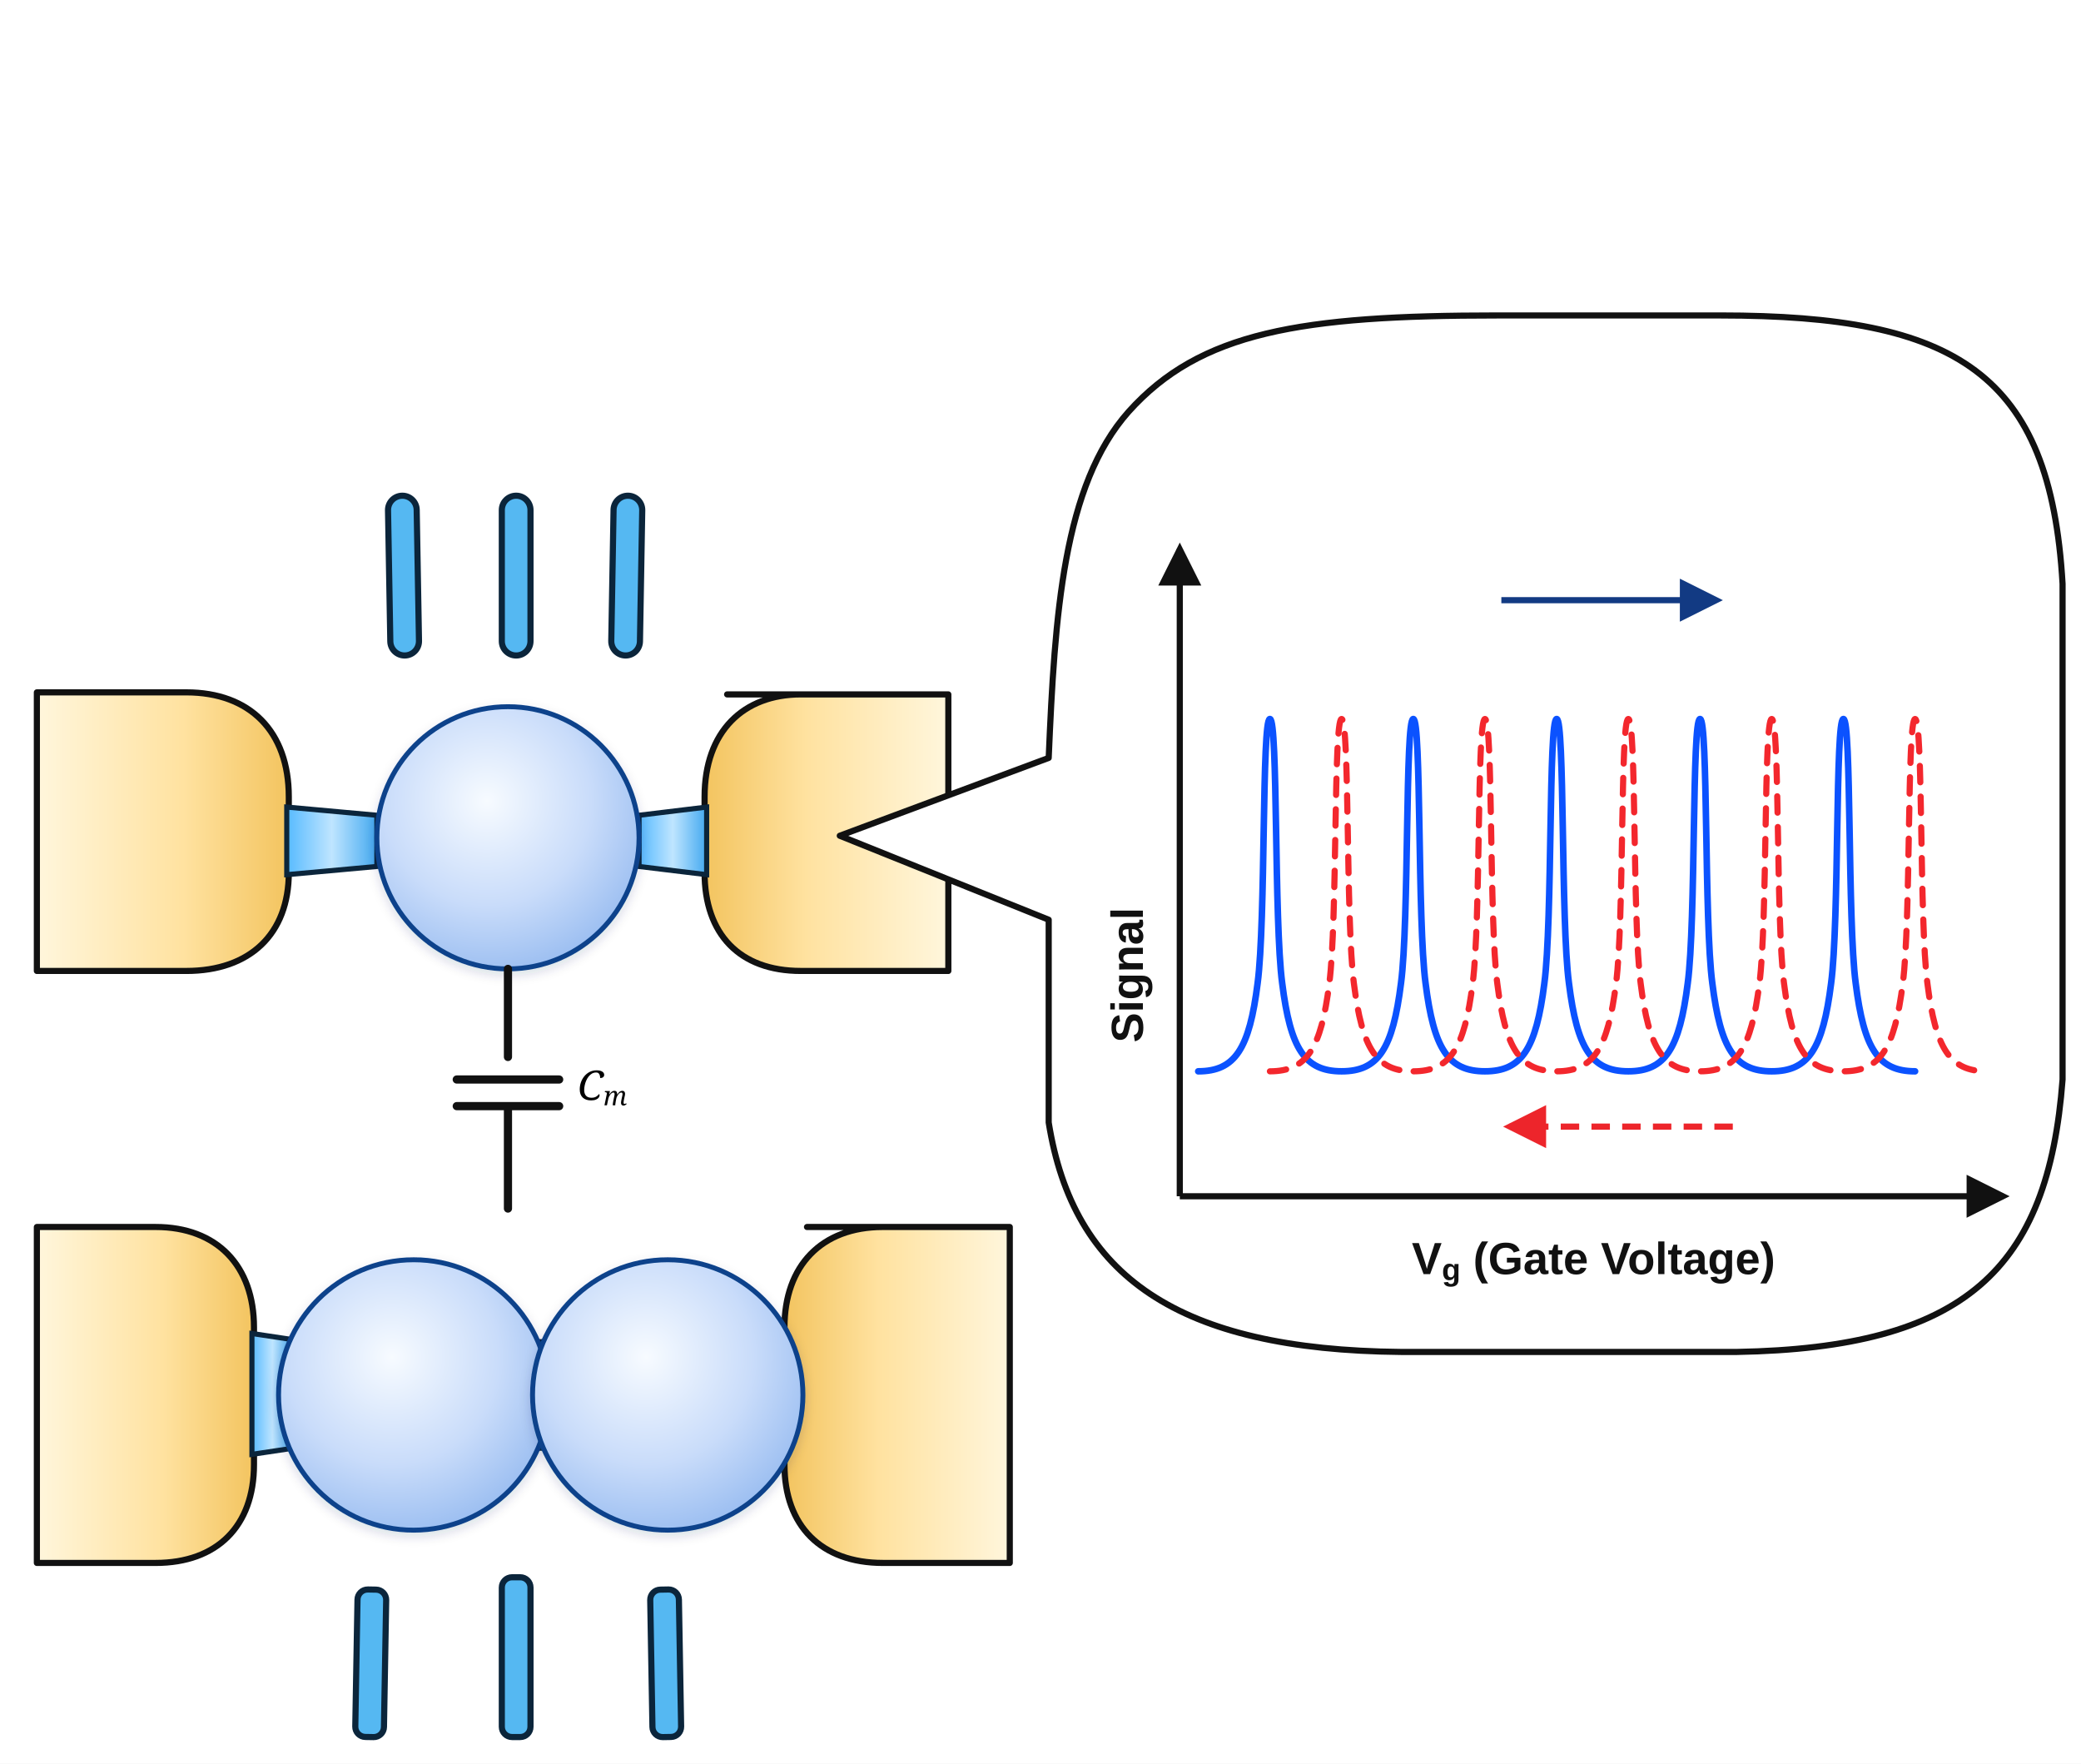
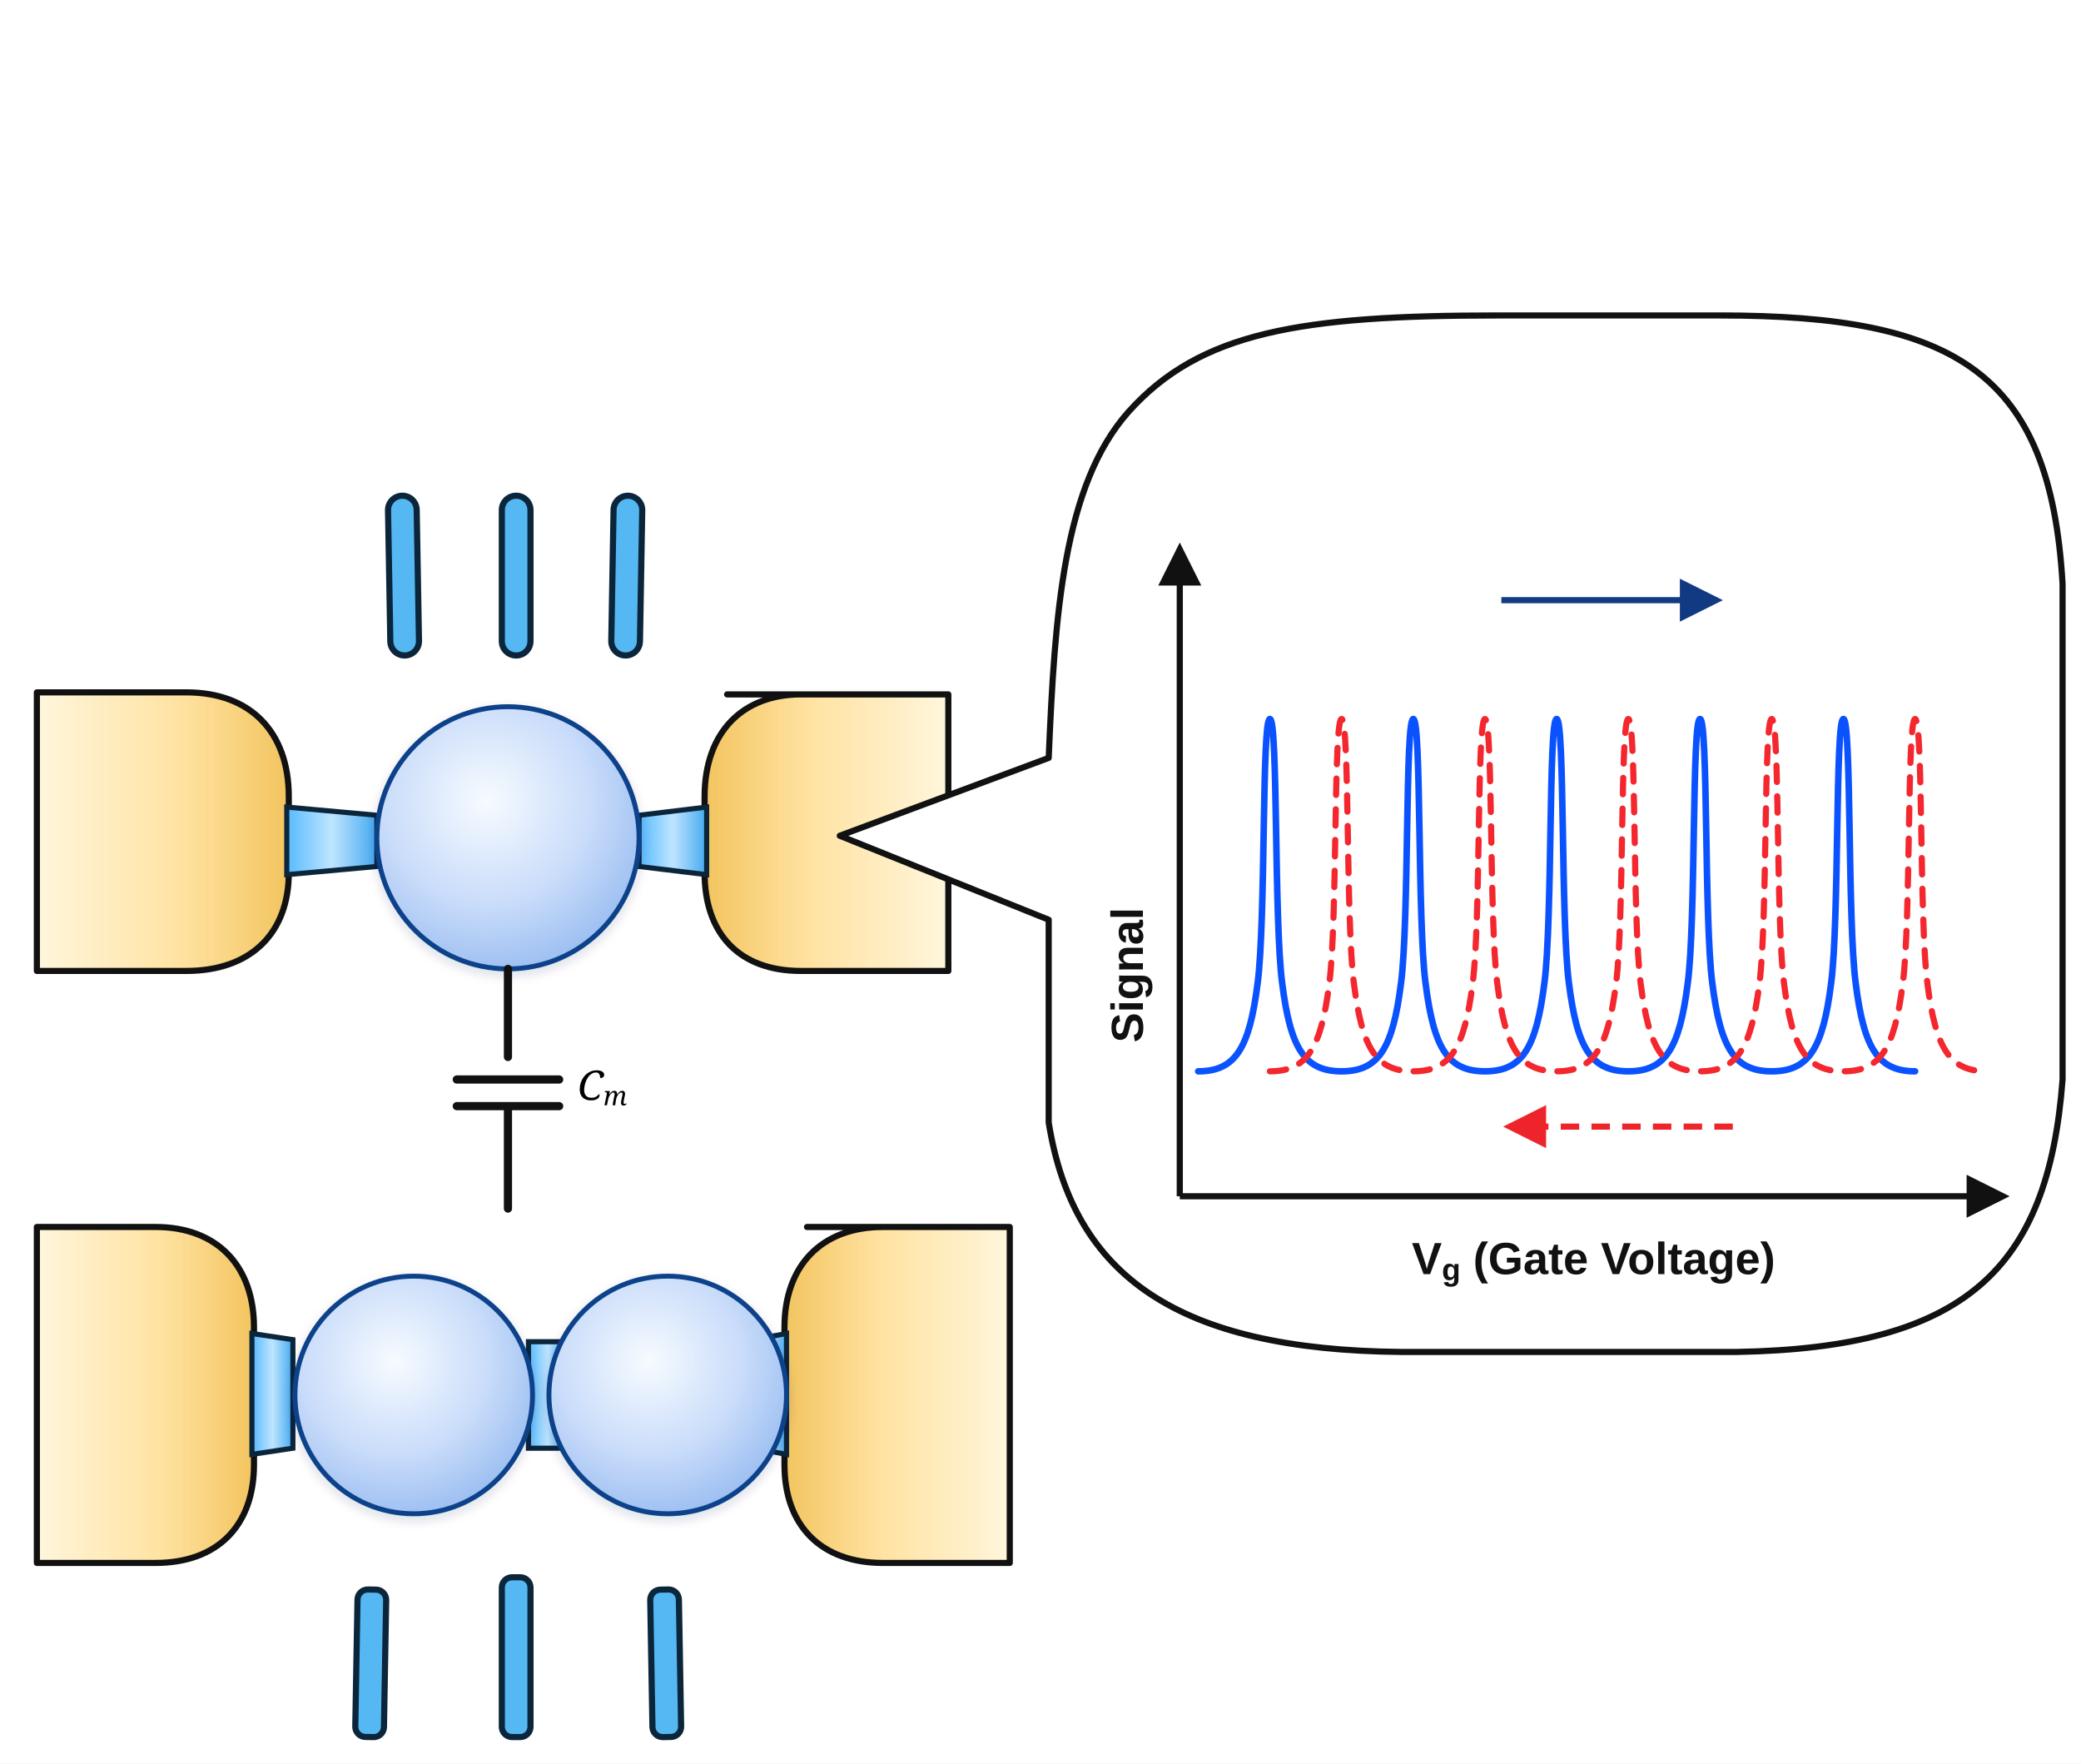
<svg xmlns="http://www.w3.org/2000/svg" width="1016" height="861" viewBox="0 0 1016 861" role="img" aria-labelledby="title desc">
  <defs>
    <radialGradient id="dotGradient" cx="42%" cy="36%" r="72%">
      <stop offset="0%" stop-color="#f7fbff" />
      <stop offset="55%" stop-color="#c9dcfa" />
      <stop offset="100%" stop-color="#92b8ef" />
    </radialGradient>
    <linearGradient id="sourceGradient" x1="0" y1="0" x2="1" y2="0">
      <stop offset="0%" stop-color="#fff6dc" />
      <stop offset="58%" stop-color="#ffe2a0" />
      <stop offset="100%" stop-color="#f3c45f" />
    </linearGradient>
    <linearGradient id="drainGradient" x1="0" y1="0" x2="1" y2="0">
      <stop offset="0%" stop-color="#f3c45f" />
      <stop offset="42%" stop-color="#ffe2a0" />
      <stop offset="100%" stop-color="#fff6dc" />
    </linearGradient>
    <linearGradient id="barrierGradient" x1="0" y1="0" x2="1" y2="0">
      <stop offset="0%" stop-color="#56baff" />
      <stop offset="50%" stop-color="#bfe5ff" />
      <stop offset="100%" stop-color="#43a9f0" />
    </linearGradient>
    <filter id="softShadow" x="-30%" y="-30%" width="160%" height="160%">
      <feDropShadow dx="0" dy="2" stdDeviation="2.5" flood-color="#17365d" flood-opacity="0.16" />
    </filter>
    <marker id="arrowBlack" viewBox="0 0 10 10" refX="8.5" refY="5" markerWidth="7" markerHeight="7" orient="auto-start-reverse">
      <path d="M0,0 L10,5 L0,10 z" fill="#111" />
    </marker>
    <marker id="arrowBlue" viewBox="0 0 10 10" refX="8.5" refY="5" markerWidth="7" markerHeight="7" orient="auto-start-reverse">
      <path d="M0,0 L10,5 L0,10 z" fill="#123a83" />
    </marker>
    <marker id="arrowRed" viewBox="0 0 10 10" refX="8.5" refY="5" markerWidth="7" markerHeight="7" orient="auto-start-reverse">
      <path d="M0,0 L10,5 L0,10 z" fill="#ed252b" />
    </marker>
    <style>
      .outline { stroke: #111; stroke-width: 3; stroke-linejoin: round; }
      .dot { fill: url(#dotGradient); stroke: #0c438b; stroke-width: 2.4; filter: url(#softShadow); }
      .barrier { fill: url(#barrierGradient); stroke: #0b253b; stroke-width: 2.5; }
      .gate { fill: #55b8f2; stroke: #0b253b; stroke-width: 3; }
      .plot-label { font: 700 22px Arial, Helvetica, sans-serif; fill: #111; }
    </style>
  </defs>
  <rect width="1016" height="861" fill="#fff" />
  <path d="M18 338 H91 C122 338 141 357 141 389 V426 C141 456 122 474 91 474 H18 Z" fill="url(#sourceGradient)" class="outline" />
  <path d="M355 339 H463 V474 H391 C361 474 344 456 344 426 V389 C344 357 363 339 391 339 Z" fill="url(#drainGradient)" class="outline" />
  <path d="M140 394 L184 398 L184 423 L140 427 Z" class="barrier" />
  <path d="M312 398 L345 394 L345 427 L312 423 Z" class="barrier" />
  <rect x="190" y="242" width="14" height="78" rx="7" class="gate" transform="rotate(-1 197 281)" />
  <rect x="245" y="242" width="14" height="78" rx="7" class="gate" />
  <rect x="299" y="242" width="14" height="78" rx="7" class="gate" transform="rotate(1 306 281)" />
  <circle cx="248" cy="409" r="64" class="dot" />
  <path d="M248 473 V516 M223 527 H273 M223 540 H273 M248 540 V590" fill="none" stroke="#111" stroke-width="4" stroke-linecap="round" />
  <text x="282" y="537" font-family="Georgia, serif" font-size="20" font-style="italic">C<tspan baseline-shift="sub" font-size="13">m</tspan>
  </text>
  <path d="M18 599 H76 C106 599 124 618 124 648 V715 C124 745 106 763 76 763 H18 Z" fill="url(#sourceGradient)" class="outline" />
  <path d="M394 599 H493 V763 H431 C401 763 383 745 383 715 V648 C383 618 401 599 431 599 Z" fill="url(#drainGradient)" class="outline" />
  <path d="M123 651 L143 654 L143 707 L123 710 Z" class="barrier" />
  <path d="M258 655 H277 V707 H258 Z" class="barrier" />
  <path d="M368 654 L384 651 L384 710 L368 707 Z" class="barrier" />
-   <circle cx="202" cy="681" r="66" class="dot" />
-   <circle cx="326" cy="681" r="66" class="dot" />
+   <circle cx="202" cy="681" r="58" class="dot" />
+   <circle cx="326" cy="681" r="58" class="dot" />
  <rect x="174" y="776" width="14" height="72" rx="5" class="gate" transform="rotate(1 181 812)" />
  <rect x="245" y="770" width="14" height="78" rx="5" class="gate" />
  <rect x="318" y="776" width="14" height="72" rx="5" class="gate" transform="rotate(-1 325 812)" />
  <path d="M410 408 L512 370 C515 300 519 237 551 201 C586 162 635 154 731 154 H840 C955 154 1001 182 1007 285 V527 C1000 620 959 658 848 660 H684 C575 659 524 623 512 548 V449 Z" fill="#fff" class="outline" />
  <path d="M576 584 V268" fill="none" stroke="#111" stroke-width="3" marker-end="url(#arrowBlack)" />
  <path d="M576 584 H978" fill="none" stroke="#111" stroke-width="3" marker-end="url(#arrowBlack)" />
  <text x="558" y="476" class="plot-label" text-anchor="middle" transform="rotate(-90 558 476)">Signal</text>
  <text x="778" y="622" class="plot-label" text-anchor="middle">V<tspan baseline-shift="sub" font-size="15">g</tspan> (Gate Voltage)</text>
  <path d="M585 523            C603 523 610 512 614 480 C618 450 616 351 620 351 C624 351 622 450 626 480 C630 512 637 523 655 523            C673 523 680 512 684 480 C688 450 686 351 690 351 C694 351 692 450 696 480 C700 512 707 523 725 523            C743 523 750 512 754 480 C758 450 756 351 760 351 C764 351 762 450 766 480 C770 512 777 523 795 523            C813 523 820 512 824 480 C828 450 826 351 830 351 C834 351 832 450 836 480 C840 512 847 523 865 523            C883 523 890 512 894 480 C898 450 896 351 900 351 C904 351 902 450 906 480 C910 512 917 523 935 523" fill="none" stroke="#0b52ff" stroke-width="3.2" stroke-linecap="round" stroke-linejoin="round" />
  <path d="M620 523            C638 523 645 512 649 480 C653 450 651 351 655 351 C659 351 657 450 661 480 C665 512 672 523 690 523            C708 523 715 512 719 480 C723 450 721 351 725 351 C729 351 727 450 731 480 C735 512 742 523 760 523            C778 523 785 512 789 480 C793 450 791 351 795 351 C799 351 797 450 801 480 C805 512 812 523 830 523            C848 523 855 512 859 480 C863 450 861 351 865 351 C869 351 867 450 871 480 C875 512 882 523 900 523            C918 523 925 512 929 480 C933 450 931 351 935 351 C939 351 937 450 941 480 C945 512 952 523 970 523" fill="none" stroke="#f3272d" stroke-width="3" stroke-dasharray="8 7" stroke-linecap="round" stroke-linejoin="round" />
  <path d="M733 293 H838" fill="none" stroke="#123a83" stroke-width="3" marker-end="url(#arrowBlue)" />
  <path d="M846 550 H737" fill="none" stroke="#ed252b" stroke-width="3" stroke-dasharray="9 6" marker-end="url(#arrowRed)" />
</svg>
